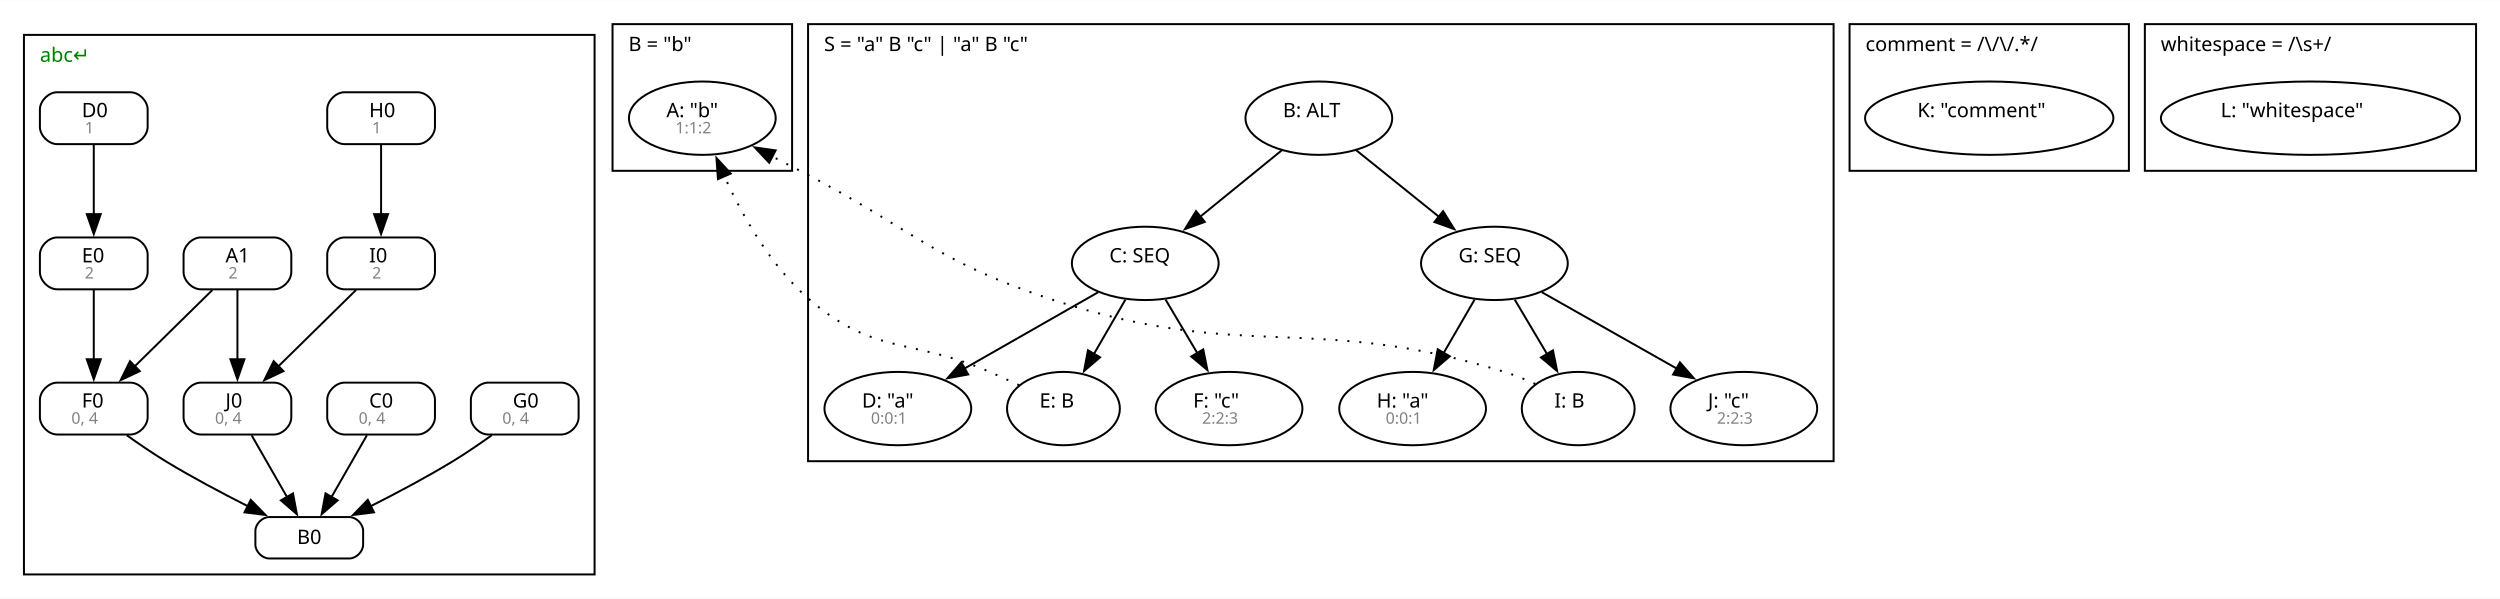
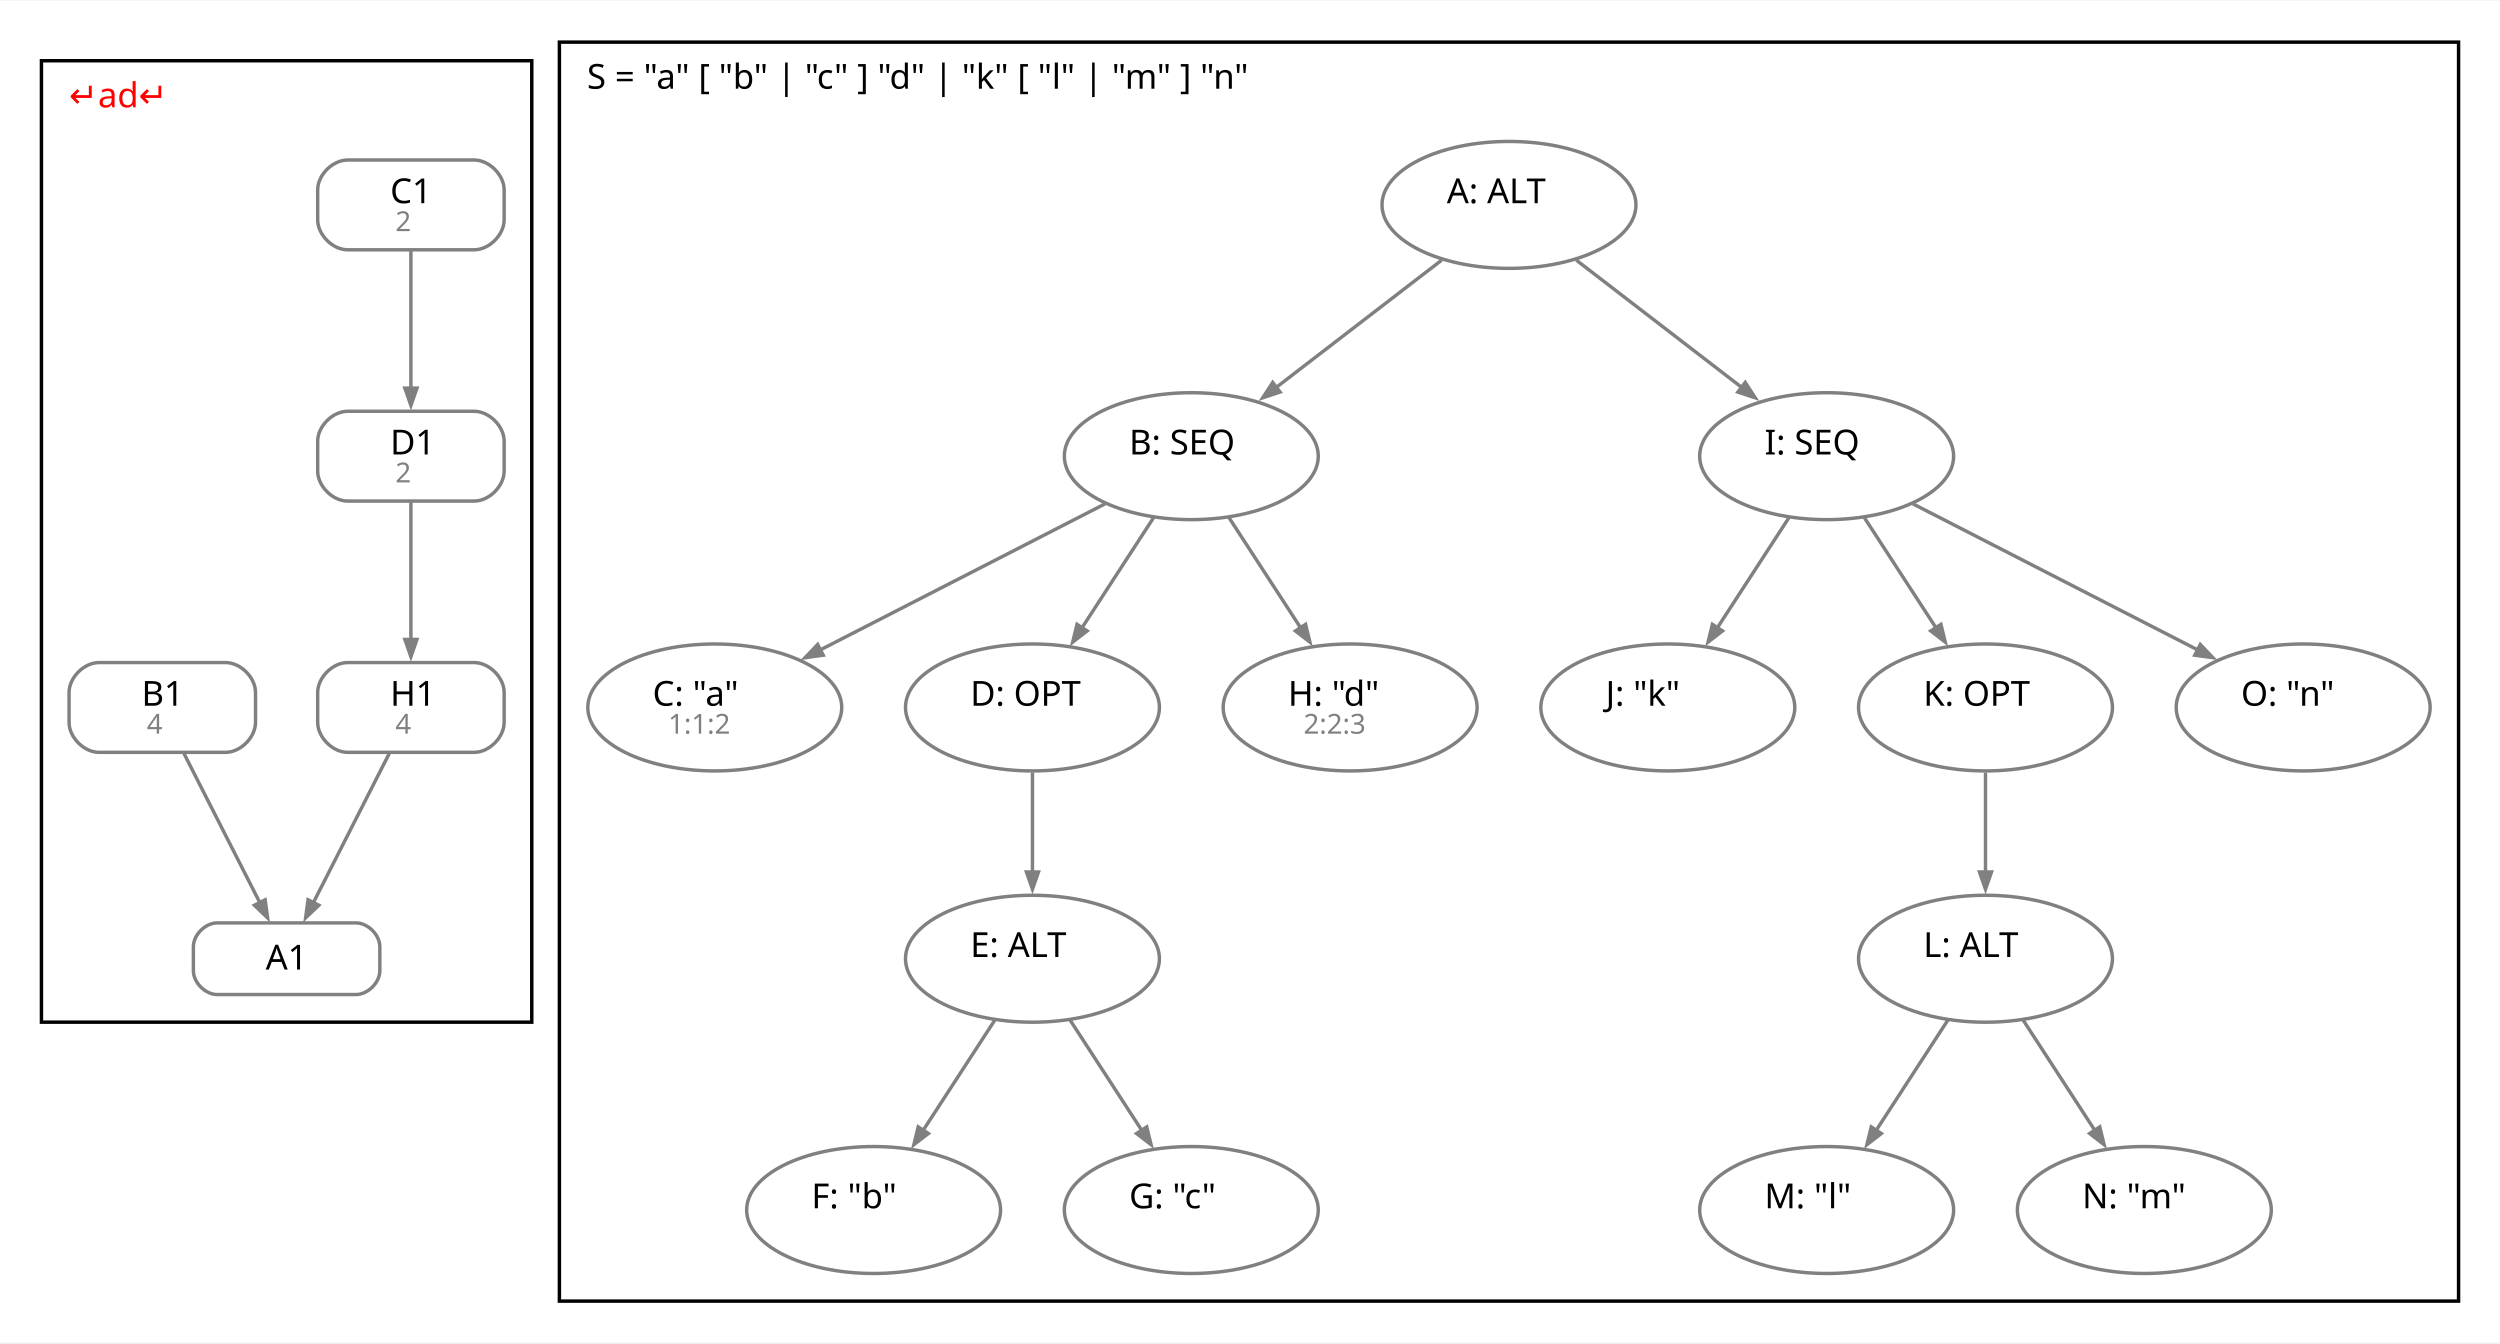
- <svg xmlns="http://www.w3.org/2000/svg" width="1253pt" height="300pt" viewBox="0.00 0.00 1253.00 299.81">
-   <g id="graph0" class="graph" transform="scale(1 1) rotate(0) translate(4 295.81)">
-     <polygon fill="white" stroke="none" points="-4,4 -4,-295.81 1249,-295.81 1249,4 -4,4" />
-     <g id="clust5" class="cluster">
-       <polygon fill="none" stroke="black" points="1071,-210.29 1071,-283.81 1237,-283.81 1237,-210.29 1071,-210.29" />
-       <text text-anchor="start" x="1079" y="-270.31" font-family="Menlo" font-size="10.00">whitespace = /\s+/</text>
-     </g>
+ <svg xmlns="http://www.w3.org/2000/svg" width="724pt" height="389pt" viewBox="0.00 0.00 724.00 388.60">
+   <g id="graph0" class="graph" transform="scale(1 1) rotate(0) translate(4 384.6)">
+     <polygon fill="white" stroke="none" points="-4,4 -4,-384.6 720,-384.6 720,4 -4,4" />
    <g id="clust1" class="cluster">
-       <polygon fill="none" stroke="black" points="8,-8 8,-278.42 294,-278.42 294,-8 8,-8" />
-       <text text-anchor="start" x="16" y="-264.92" font-family="Menlo" font-size="10.00" fill="green">abc↵</text>
+       <polygon fill="none" stroke="black" points="8,-88.78 8,-367.21 150,-367.21 150,-88.78 8,-88.78" />
+       <text text-anchor="start" x="16" y="-353.71" font-family="Menlo" font-size="10.00" fill="red">↵ad↵</text>
    </g>
    <g id="clust2" class="cluster">
-       <polygon fill="none" stroke="black" points="303,-210.29 303,-283.81 393,-283.81 393,-210.29 303,-210.29" />
-       <text text-anchor="start" x="311" y="-270.31" font-family="Menlo" font-size="10.00">B = "b"</text>
-     </g>
-     <g id="clust3" class="cluster">
-       <polygon fill="none" stroke="black" points="401,-64.75 401,-283.81 915,-283.81 915,-64.75 401,-64.75" />
-       <text text-anchor="start" x="409" y="-270.31" font-family="Menlo" font-size="10.00">S = "a" B "c" | "a" B "c"</text>
-     </g>
-     <g id="clust4" class="cluster">
-       <polygon fill="none" stroke="black" points="923,-210.29 923,-283.81 1063,-283.81 1063,-210.29 923,-210.29" />
-       <text text-anchor="start" x="931" y="-270.31" font-family="Menlo" font-size="10.00">comment = /\/\/.*/</text>
+       <polygon fill="none" stroke="black" points="158,-8 158,-372.6 708,-372.6 708,-8 158,-8" />
+       <text text-anchor="start" x="166" y="-359.1" font-family="Menlo" font-size="10.00">S = "a" [ "b" | "c" ] "d" | "k" [ "l" | "m" ] "n"</text>
    </g>
    <g id="node1" class="node">
-       <path fill="none" stroke="black" d="M133.33,-104.13C133.33,-104.13 96.67,-104.13 96.67,-104.13 92.33,-104.13 88,-99.8 88,-95.47 88,-95.47 88,-86.8 88,-86.8 88,-82.47 92.33,-78.13 96.67,-78.13 96.67,-78.13 133.33,-78.13 133.33,-78.13 137.67,-78.13 142,-82.47 142,-86.8 142,-86.8 142,-95.47 142,-95.47 142,-99.8 137.67,-104.13 133.33,-104.13" />
-       <text text-anchor="start" x="109" y="-91.63" font-family="Menlo" font-size="10.00">J0</text>
-       <text text-anchor="start" x="103.75" y="-83.53" font-family="Menlo" font-size="8.00" fill="gray"> 0, 4</text>
+       <path fill="none" stroke="gray" d="M133.33,-192.92C133.33,-192.92 96.67,-192.92 96.67,-192.92 92.33,-192.92 88,-188.59 88,-184.26 88,-184.26 88,-175.59 88,-175.59 88,-171.26 92.33,-166.92 96.67,-166.92 96.67,-166.92 133.33,-166.92 133.33,-166.92 137.67,-166.92 142,-171.26 142,-175.59 142,-175.59 142,-184.26 142,-184.26 142,-188.59 137.67,-192.92 133.33,-192.92" />
+       <text text-anchor="start" x="109" y="-180.42" font-family="Menlo" font-size="10.00">H1</text>
+       <text text-anchor="start" x="110.5" y="-172.32" font-family="Menlo" font-size="8.00" fill="gray"> 4</text>
    </g>
    <g id="node2" class="node">
-       <path fill="none" stroke="black" d="M171.08,-36.75C171.08,-36.75 130.92,-36.75 130.92,-36.75 127.46,-36.75 124,-33.29 124,-29.83 124,-29.83 124,-22.92 124,-22.92 124,-19.46 127.46,-16 130.92,-16 130.92,-16 171.08,-16 171.08,-16 174.54,-16 178,-19.46 178,-22.92 178,-22.92 178,-29.83 178,-29.83 178,-33.29 174.54,-36.75 171.08,-36.75" />
-       <text text-anchor="middle" x="151" y="-23.25" font-family="Menlo" font-size="10.00">B0</text>
+       <path fill="none" stroke="gray" d="M99.08,-117.53C99.08,-117.53 58.92,-117.53 58.92,-117.53 55.46,-117.53 52,-114.07 52,-110.61 52,-110.61 52,-103.7 52,-103.7 52,-100.24 55.46,-96.78 58.92,-96.78 58.92,-96.78 99.08,-96.78 99.08,-96.78 102.54,-96.78 106,-100.24 106,-103.7 106,-103.7 106,-110.61 106,-110.61 106,-114.07 102.54,-117.53 99.08,-117.53" />
+       <text text-anchor="middle" x="79" y="-104.03" font-family="Menlo" font-size="10.00">A1</text>
    </g>
    <g id="edge1" class="edge">
-       <path fill="none" stroke="black" d="M122.11,-77.74C127.17,-68.92 134.06,-56.91 139.84,-46.82" />
-       <polygon fill="black" stroke="black" points="142.85,-48.61 144.79,-38.19 136.78,-45.13 142.85,-48.61" />
+       <path fill="none" stroke="gray" d="M108.73,-166.6C102.58,-154.51 93.2,-136.06 86.62,-123.13" />
+       <polygon fill="gray" stroke="gray" points="88.33,-122.64 84.5,-118.97 85.21,-124.22 88.33,-122.64" />
    </g>
    <g id="node3" class="node">
-       <path fill="none" stroke="black" d="M205.33,-176.9C205.33,-176.9 168.67,-176.9 168.67,-176.9 164.33,-176.9 160,-172.57 160,-168.24 160,-168.24 160,-159.57 160,-159.57 160,-155.24 164.33,-150.9 168.67,-150.9 168.67,-150.9 205.33,-150.9 205.33,-150.9 209.67,-150.9 214,-155.24 214,-159.57 214,-159.57 214,-168.24 214,-168.24 214,-172.57 209.67,-176.9 205.33,-176.9" />
-       <text text-anchor="start" x="181" y="-164.4" font-family="Menlo" font-size="10.00">I0</text>
-       <text text-anchor="start" x="182.5" y="-156.3" font-family="Menlo" font-size="8.00" fill="gray"> 2</text>
+       <path fill="none" stroke="gray" d="M133.33,-265.69C133.33,-265.69 96.67,-265.69 96.67,-265.69 92.33,-265.69 88,-261.36 88,-257.03 88,-257.03 88,-248.36 88,-248.36 88,-244.03 92.33,-239.69 96.67,-239.69 96.67,-239.69 133.33,-239.69 133.33,-239.69 137.67,-239.69 142,-244.03 142,-248.36 142,-248.36 142,-257.03 142,-257.03 142,-261.36 137.67,-265.69 133.33,-265.69" />
+       <text text-anchor="start" x="109" y="-253.19" font-family="Menlo" font-size="10.00">D1</text>
+       <text text-anchor="start" x="110.5" y="-245.09" font-family="Menlo" font-size="8.00" fill="gray"> 2</text>
    </g>
    <g id="edge2" class="edge">
-       <path fill="none" stroke="black" d="M174.46,-150.58C163.72,-140.02 148.05,-124.62 135.5,-112.28" />
-       <polygon fill="black" stroke="black" points="138.06,-109.9 128.48,-105.38 133.16,-114.89 138.06,-109.9" />
+       <path fill="none" stroke="gray" d="M115,-239.37C115,-228.31 115,-211.92 115,-199.31" />
+       <polygon fill="gray" stroke="gray" points="116.75,-199.62 115,-194.62 113.25,-199.62 116.75,-199.62" />
    </g>
    <g id="node4" class="node">
-       <path fill="none" stroke="black" d="M205.33,-249.67C205.33,-249.67 168.67,-249.67 168.67,-249.67 164.33,-249.67 160,-245.34 160,-241.01 160,-241.01 160,-232.34 160,-232.34 160,-228.01 164.33,-223.67 168.67,-223.67 168.67,-223.67 205.33,-223.67 205.33,-223.67 209.67,-223.67 214,-228.01 214,-232.34 214,-232.34 214,-241.01 214,-241.01 214,-245.34 209.67,-249.67 205.33,-249.67" />
-       <text text-anchor="start" x="181" y="-237.17" font-family="Menlo" font-size="10.00">H0</text>
-       <text text-anchor="start" x="182.5" y="-229.07" font-family="Menlo" font-size="8.00" fill="gray"> 1</text>
+       <path fill="none" stroke="gray" d="M133.33,-338.46C133.33,-338.46 96.67,-338.46 96.67,-338.46 92.33,-338.46 88,-334.13 88,-329.8 88,-329.8 88,-321.13 88,-321.13 88,-316.8 92.33,-312.46 96.67,-312.46 96.67,-312.46 133.33,-312.46 133.33,-312.46 137.67,-312.46 142,-316.8 142,-321.13 142,-321.13 142,-329.8 142,-329.8 142,-334.13 137.67,-338.46 133.33,-338.46" />
+       <text text-anchor="start" x="109" y="-325.96" font-family="Menlo" font-size="10.00">C1</text>
+       <text text-anchor="start" x="110.5" y="-317.86" font-family="Menlo" font-size="8.00" fill="gray"> 2</text>
    </g>
    <g id="edge3" class="edge">
-       <path fill="none" stroke="black" d="M187,-223.35C187,-213.71 187,-200.02 187,-188.32" />
-       <polygon fill="black" stroke="black" points="190.5,-188.6 187,-178.6 183.5,-188.6 190.5,-188.6" />
+       <path fill="none" stroke="gray" d="M115,-312.14C115,-301.07 115,-284.69 115,-272.08" />
+       <polygon fill="gray" stroke="gray" points="116.75,-272.39 115,-267.39 113.25,-272.39 116.75,-272.39" />
    </g>
    <g id="node5" class="node">
-       <path fill="none" stroke="black" d="M277.33,-104.13C277.33,-104.13 240.67,-104.13 240.67,-104.13 236.33,-104.13 232,-99.8 232,-95.47 232,-95.47 232,-86.8 232,-86.8 232,-82.47 236.33,-78.13 240.67,-78.13 240.67,-78.13 277.33,-78.13 277.33,-78.13 281.67,-78.13 286,-82.47 286,-86.8 286,-86.8 286,-95.47 286,-95.47 286,-99.8 281.67,-104.13 277.33,-104.13" />
-       <text text-anchor="start" x="253" y="-91.63" font-family="Menlo" font-size="10.00">G0</text>
-       <text text-anchor="start" x="247.75" y="-83.53" font-family="Menlo" font-size="8.00" fill="gray"> 0, 4</text>
+       <path fill="none" stroke="gray" d="M61.33,-192.92C61.33,-192.92 24.67,-192.92 24.67,-192.92 20.33,-192.92 16,-188.59 16,-184.26 16,-184.26 16,-175.59 16,-175.59 16,-171.26 20.33,-166.92 24.67,-166.92 24.67,-166.92 61.33,-166.92 61.33,-166.92 65.67,-166.92 70,-171.26 70,-175.59 70,-175.59 70,-184.26 70,-184.26 70,-188.59 65.67,-192.92 61.33,-192.92" />
+       <text text-anchor="start" x="37" y="-180.42" font-family="Menlo" font-size="10.00">B1</text>
+       <text text-anchor="start" x="38.5" y="-172.32" font-family="Menlo" font-size="8.00" fill="gray"> 4</text>
    </g>
    <g id="edge4" class="edge">
-       <path fill="none" stroke="black" d="M242.47,-77.77C236.46,-73.47 229.53,-68.72 223,-64.75 209.84,-56.74 194.78,-48.76 181.85,-42.23" />
-       <polygon fill="black" stroke="black" points="183.44,-39.12 172.93,-37.8 180.33,-45.39 183.44,-39.12" />
+       <path fill="none" stroke="gray" d="M49.27,-166.6C55.42,-154.51 64.8,-136.06 71.38,-123.13" />
+       <polygon fill="gray" stroke="gray" points="72.79,-124.22 73.5,-118.97 69.67,-122.64 72.79,-124.22" />
    </g>
    <g id="node6" class="node">
-       <path fill="none" stroke="black" d="M61.33,-104.13C61.33,-104.13 24.67,-104.13 24.67,-104.13 20.33,-104.13 16,-99.8 16,-95.47 16,-95.47 16,-86.8 16,-86.8 16,-82.47 20.33,-78.13 24.67,-78.13 24.67,-78.13 61.33,-78.13 61.33,-78.13 65.67,-78.13 70,-82.47 70,-86.8 70,-86.8 70,-95.47 70,-95.47 70,-99.8 65.67,-104.13 61.33,-104.13" />
-       <text text-anchor="start" x="37" y="-91.63" font-family="Menlo" font-size="10.00">F0</text>
-       <text text-anchor="start" x="31.75" y="-83.53" font-family="Menlo" font-size="8.00" fill="gray"> 0, 4</text>
+       <ellipse fill="none" stroke="gray" cx="433" cy="-325.46" rx="36.77" ry="18.38" />
+       <text text-anchor="start" x="415" y="-325.96" font-family="Menlo" font-size="10.00">A: ALT</text>
+       <text text-anchor="start" x="430.75" y="-317.86" font-family="Menlo" font-size="8.00" fill="gray"> </text>
+     </g>
+     <g id="node7" class="node">
+       <ellipse fill="none" stroke="gray" cx="341" cy="-252.69" rx="36.77" ry="18.38" />
+       <text text-anchor="start" x="323" y="-253.19" font-family="Menlo" font-size="10.00">B: SEQ</text>
+       <text text-anchor="start" x="338.75" y="-245.09" font-family="Menlo" font-size="8.00" fill="gray"> </text>
    </g>
    <g id="edge5" class="edge">
-       <path fill="none" stroke="black" d="M59.53,-77.77C65.54,-73.47 72.47,-68.72 79,-64.75 92.16,-56.74 107.22,-48.76 120.15,-42.23" />
-       <polygon fill="black" stroke="black" points="121.67,-45.39 129.07,-37.8 118.56,-39.12 121.67,-45.39" />
+       <path fill="none" stroke="gray" d="M413.49,-309.45C399.46,-298.66 380.45,-284.04 365.42,-272.47" />
+       <polygon fill="gray" stroke="gray" points="366.71,-271.26 361.68,-269.6 364.58,-274.04 366.71,-271.26" />
    </g>
-     <g id="node7" class="node">
-       <path fill="none" stroke="black" d="M61.33,-176.9C61.33,-176.9 24.67,-176.9 24.67,-176.9 20.33,-176.9 16,-172.57 16,-168.24 16,-168.24 16,-159.57 16,-159.57 16,-155.24 20.33,-150.9 24.67,-150.9 24.67,-150.9 61.33,-150.9 61.33,-150.9 65.67,-150.9 70,-155.24 70,-159.57 70,-159.57 70,-168.24 70,-168.24 70,-172.57 65.67,-176.9 61.33,-176.9" />
-       <text text-anchor="start" x="37" y="-164.4" font-family="Menlo" font-size="10.00">E0</text>
-       <text text-anchor="start" x="38.5" y="-156.3" font-family="Menlo" font-size="8.00" fill="gray"> 2</text>
+     <g id="node14" class="node">
+       <ellipse fill="none" stroke="gray" cx="525" cy="-252.69" rx="36.77" ry="18.38" />
+       <text text-anchor="start" x="507" y="-253.19" font-family="Menlo" font-size="10.00">I: SEQ</text>
+       <text text-anchor="start" x="522.75" y="-245.09" font-family="Menlo" font-size="8.00" fill="gray"> </text>
+     </g>
+     <g id="edge12" class="edge">
+       <path fill="none" stroke="gray" d="M452.51,-309.45C466.54,-298.66 485.55,-284.04 500.58,-272.47" />
+       <polygon fill="gray" stroke="gray" points="501.42,-274.04 504.32,-269.6 499.29,-271.26 501.42,-274.04" />
+     </g>
+     <g id="node8" class="node">
+       <ellipse fill="none" stroke="gray" cx="203" cy="-179.92" rx="36.77" ry="18.38" />
+       <text text-anchor="start" x="185" y="-180.42" font-family="Menlo" font-size="10.00">C: "a"</text>
+       <text text-anchor="start" x="189.5" y="-172.32" font-family="Menlo" font-size="8.00" fill="gray"> 1:1:2</text>
    </g>
    <g id="edge6" class="edge">
-       <path fill="none" stroke="black" d="M43,-150.58C43,-140.94 43,-127.25 43,-115.55" />
-       <polygon fill="black" stroke="black" points="46.5,-115.83 43,-105.83 39.5,-115.83 46.5,-115.83" />
+       <path fill="none" stroke="gray" d="M316.01,-238.88C292.86,-227 258.35,-209.31 233.57,-196.6" />
+       <polygon fill="gray" stroke="gray" points="234.4,-195.06 229.15,-194.34 232.8,-198.17 234.4,-195.06" />
    </g>
-     <g id="node8" class="node">
-       <path fill="none" stroke="black" d="M61.33,-249.67C61.33,-249.67 24.67,-249.67 24.67,-249.67 20.33,-249.67 16,-245.34 16,-241.01 16,-241.01 16,-232.34 16,-232.34 16,-228.01 20.33,-223.67 24.67,-223.67 24.67,-223.67 61.33,-223.67 61.33,-223.67 65.67,-223.67 70,-228.01 70,-232.34 70,-232.34 70,-241.01 70,-241.01 70,-245.34 65.67,-249.67 61.33,-249.67" />
-       <text text-anchor="start" x="37" y="-237.17" font-family="Menlo" font-size="10.00">D0</text>
-       <text text-anchor="start" x="38.5" y="-229.07" font-family="Menlo" font-size="8.00" fill="gray"> 1</text>
+     <g id="node9" class="node">
+       <ellipse fill="none" stroke="gray" cx="295" cy="-179.92" rx="36.77" ry="18.38" />
+       <text text-anchor="start" x="277" y="-180.42" font-family="Menlo" font-size="10.00">D: OPT</text>
+       <text text-anchor="start" x="292.75" y="-172.32" font-family="Menlo" font-size="8.00" fill="gray"> </text>
    </g>
    <g id="edge7" class="edge">
-       <path fill="none" stroke="black" d="M43,-223.35C43,-213.71 43,-200.02 43,-188.32" />
-       <polygon fill="black" stroke="black" points="46.5,-188.6 43,-178.6 39.5,-188.6 46.5,-188.6" />
+       <path fill="none" stroke="gray" d="M330.1,-234.92C323.85,-225.32 315.95,-213.15 309.22,-202.8" />
+       <polygon fill="gray" stroke="gray" points="310.84,-202.08 306.65,-198.84 307.91,-203.99 310.84,-202.08" />
    </g>
-     <g id="node9" class="node">
-       <path fill="none" stroke="black" d="M205.33,-104.13C205.33,-104.13 168.67,-104.13 168.67,-104.13 164.33,-104.13 160,-99.8 160,-95.47 160,-95.47 160,-86.8 160,-86.8 160,-82.47 164.33,-78.13 168.67,-78.13 168.67,-78.13 205.33,-78.13 205.33,-78.13 209.67,-78.13 214,-82.47 214,-86.8 214,-86.8 214,-95.47 214,-95.47 214,-99.8 209.67,-104.13 205.33,-104.13" />
-       <text text-anchor="start" x="181" y="-91.63" font-family="Menlo" font-size="10.00">C0</text>
-       <text text-anchor="start" x="175.75" y="-83.53" font-family="Menlo" font-size="8.00" fill="gray"> 0, 4</text>
+     <g id="node13" class="node">
+       <ellipse fill="none" stroke="gray" cx="387" cy="-179.92" rx="36.77" ry="18.38" />
+       <text text-anchor="start" x="369" y="-180.42" font-family="Menlo" font-size="10.00">H: "d"</text>
+       <text text-anchor="start" x="373.5" y="-172.32" font-family="Menlo" font-size="8.00" fill="gray"> 2:2:3</text>
+     </g>
+     <g id="edge11" class="edge">
+       <path fill="none" stroke="gray" d="M351.9,-234.92C358.15,-225.32 366.05,-213.15 372.78,-202.8" />
+       <polygon fill="gray" stroke="gray" points="374.09,-203.99 375.35,-198.84 371.16,-202.08 374.09,-203.99" />
+     </g>
+     <g id="node10" class="node">
+       <ellipse fill="none" stroke="gray" cx="295" cy="-107.15" rx="36.77" ry="18.38" />
+       <text text-anchor="start" x="277" y="-107.65" font-family="Menlo" font-size="10.00">E: ALT</text>
+       <text text-anchor="start" x="292.75" y="-99.55" font-family="Menlo" font-size="8.00" fill="gray"> </text>
    </g>
    <g id="edge8" class="edge">
-       <path fill="none" stroke="black" d="M179.89,-77.74C174.83,-68.92 167.94,-56.91 162.16,-46.82" />
-       <polygon fill="black" stroke="black" points="165.22,-45.13 157.21,-38.19 159.15,-48.61 165.22,-45.13" />
+       <path fill="none" stroke="gray" d="M295,-161.07C295,-152.28 295,-141.57 295,-132.09" />
+       <polygon fill="gray" stroke="gray" points="296.75,-132.28 295,-127.28 293.25,-132.28 296.75,-132.28" />
    </g>
-     <g id="node10" class="node">
-       <path fill="none" stroke="black" d="M133.33,-176.9C133.33,-176.9 96.67,-176.9 96.67,-176.9 92.33,-176.9 88,-172.57 88,-168.24 88,-168.24 88,-159.57 88,-159.57 88,-155.24 92.33,-150.9 96.67,-150.9 96.67,-150.9 133.33,-150.9 133.33,-150.9 137.67,-150.9 142,-155.24 142,-159.57 142,-159.57 142,-168.24 142,-168.24 142,-172.57 137.67,-176.9 133.33,-176.9" />
-       <text text-anchor="start" x="109" y="-164.4" font-family="Menlo" font-size="10.00">A1</text>
-       <text text-anchor="start" x="110.5" y="-156.3" font-family="Menlo" font-size="8.00" fill="gray"> 2</text>
+     <g id="node11" class="node">
+       <ellipse fill="none" stroke="gray" cx="249" cy="-34.38" rx="36.77" ry="18.38" />
+       <text text-anchor="start" x="231" y="-34.88" font-family="Menlo" font-size="10.00">F: "b"</text>
+       <text text-anchor="start" x="246.75" y="-26.78" font-family="Menlo" font-size="8.00" fill="gray"> </text>
+     </g>
+     <g id="edge9" class="edge">
+       <path fill="none" stroke="gray" d="M284.1,-89.38C277.85,-79.78 269.95,-67.61 263.22,-57.26" />
+       <polygon fill="gray" stroke="gray" points="264.84,-56.54 260.65,-53.3 261.91,-58.45 264.84,-56.54" />
+     </g>
+     <g id="node12" class="node">
+       <ellipse fill="none" stroke="gray" cx="341" cy="-34.38" rx="36.77" ry="18.38" />
+       <text text-anchor="start" x="323" y="-34.88" font-family="Menlo" font-size="10.00">G: "c"</text>
+       <text text-anchor="start" x="338.75" y="-26.78" font-family="Menlo" font-size="8.00" fill="gray"> </text>
    </g>
    <g id="edge10" class="edge">
-       <path fill="none" stroke="black" d="M115,-150.58C115,-140.94 115,-127.25 115,-115.55" />
-       <polygon fill="black" stroke="black" points="118.5,-115.83 115,-105.83 111.5,-115.83 118.5,-115.83" />
+       <path fill="none" stroke="gray" d="M305.9,-89.38C312.15,-79.78 320.05,-67.61 326.78,-57.26" />
+       <polygon fill="gray" stroke="gray" points="328.09,-58.45 329.35,-53.3 325.16,-56.54 328.09,-58.45" />
    </g>
-     <g id="edge9" class="edge">
-       <path fill="none" stroke="black" d="M102.46,-150.58C91.72,-140.02 76.05,-124.62 63.5,-112.28" />
-       <polygon fill="black" stroke="black" points="66.06,-109.9 56.48,-105.38 61.16,-114.89 66.06,-109.9" />
+     <g id="node15" class="node">
+       <ellipse fill="none" stroke="gray" cx="479" cy="-179.92" rx="36.77" ry="18.38" />
+       <text text-anchor="start" x="461" y="-180.42" font-family="Menlo" font-size="10.00">J: "k"</text>
+       <text text-anchor="start" x="476.75" y="-172.32" font-family="Menlo" font-size="8.00" fill="gray"> </text>
    </g>
-     <g id="node11" class="node">
-       <ellipse fill="none" stroke="black" cx="348" cy="-236.67" rx="36.77" ry="18.38" />
-       <text text-anchor="start" x="330" y="-237.17" font-family="Menlo" font-size="10.00">A: "b"</text>
-       <text text-anchor="start" x="334.5" y="-229.07" font-family="Menlo" font-size="8.00" fill="gray"> 1:1:2</text>
+     <g id="edge13" class="edge">
+       <path fill="none" stroke="gray" d="M514.1,-234.92C507.85,-225.32 499.95,-213.15 493.22,-202.8" />
+       <polygon fill="gray" stroke="gray" points="494.84,-202.08 490.65,-198.84 491.91,-203.99 494.84,-202.08" />
    </g>
-     <g id="node12" class="node">
-       <ellipse fill="none" stroke="black" cx="657" cy="-236.67" rx="36.77" ry="18.38" />
-       <text text-anchor="start" x="639" y="-237.17" font-family="Menlo" font-size="10.00">B: ALT</text>
-       <text text-anchor="start" x="654.75" y="-229.07" font-family="Menlo" font-size="8.00" fill="gray"> </text>
+     <g id="node16" class="node">
+       <ellipse fill="none" stroke="gray" cx="571" cy="-179.92" rx="36.77" ry="18.38" />
+       <text text-anchor="start" x="553" y="-180.42" font-family="Menlo" font-size="10.00">K: OPT</text>
+       <text text-anchor="start" x="568.75" y="-172.32" font-family="Menlo" font-size="8.00" fill="gray"> </text>
    </g>
-     <g id="node13" class="node">
-       <ellipse fill="none" stroke="black" cx="570" cy="-163.9" rx="36.77" ry="18.38" />
-       <text text-anchor="start" x="552" y="-164.4" font-family="Menlo" font-size="10.00">C: SEQ</text>
-       <text text-anchor="start" x="567.75" y="-156.3" font-family="Menlo" font-size="8.00" fill="gray"> </text>
+     <g id="edge14" class="edge">
+       <path fill="none" stroke="gray" d="M535.9,-234.92C542.15,-225.32 550.05,-213.15 556.78,-202.8" />
+       <polygon fill="gray" stroke="gray" points="558.09,-203.99 559.35,-198.84 555.16,-202.08 558.09,-203.99" />
    </g>
-     <g id="edge11" class="edge">
-       <path fill="none" stroke="black" d="M638.55,-220.67C626.63,-210.97 610.92,-198.19 597.54,-187.3" />
-       <polygon fill="black" stroke="black" points="599.86,-184.69 589.9,-181.09 595.45,-190.12 599.86,-184.69" />
+     <g id="node20" class="node">
+       <ellipse fill="none" stroke="gray" cx="663" cy="-179.92" rx="36.77" ry="18.38" />
+       <text text-anchor="start" x="645" y="-180.42" font-family="Menlo" font-size="10.00">O: "n"</text>
+       <text text-anchor="start" x="660.75" y="-172.32" font-family="Menlo" font-size="8.00" fill="gray"> </text>
+     </g>
+     <g id="edge18" class="edge">
+       <path fill="none" stroke="gray" d="M549.99,-238.88C573.14,-227 607.65,-209.31 632.43,-196.6" />
+       <polygon fill="gray" stroke="gray" points="633.2,-198.17 636.85,-194.34 631.6,-195.06 633.2,-198.17" />
    </g>
    <g id="node17" class="node">
-       <ellipse fill="none" stroke="black" cx="745" cy="-163.9" rx="36.77" ry="18.38" />
-       <text text-anchor="start" x="727" y="-164.4" font-family="Menlo" font-size="10.00">G: SEQ</text>
-       <text text-anchor="start" x="742.75" y="-156.3" font-family="Menlo" font-size="8.00" fill="gray"> </text>
+       <ellipse fill="none" stroke="gray" cx="571" cy="-107.15" rx="36.77" ry="18.38" />
+       <text text-anchor="start" x="553" y="-107.65" font-family="Menlo" font-size="10.00">L: ALT</text>
+       <text text-anchor="start" x="568.75" y="-99.55" font-family="Menlo" font-size="8.00" fill="gray"> </text>
    </g>
    <g id="edge15" class="edge">
-       <path fill="none" stroke="black" d="M675.66,-220.67C687.71,-210.97 703.61,-198.19 717.15,-187.3" />
-       <polygon fill="black" stroke="black" points="719.28,-190.08 724.88,-181.08 714.9,-184.62 719.28,-190.08" />
-     </g>
-     <g id="node14" class="node">
-       <ellipse fill="none" stroke="black" cx="446" cy="-91.13" rx="36.77" ry="18.38" />
-       <text text-anchor="start" x="428" y="-91.63" font-family="Menlo" font-size="10.00">D: "a"</text>
-       <text text-anchor="start" x="432.5" y="-83.53" font-family="Menlo" font-size="8.00" fill="gray"> 0:0:1</text>
-     </g>
-     <g id="edge12" class="edge">
-       <path fill="none" stroke="black" d="M546.38,-149.43C527.42,-138.6 500.56,-123.28 479.4,-111.2" />
-       <polygon fill="black" stroke="black" points="481.26,-108.23 470.84,-106.31 477.79,-114.31 481.26,-108.23" />
-     </g>
-     <g id="node15" class="node">
-       <ellipse fill="none" stroke="black" cx="529" cy="-91.13" rx="28.28" ry="18.38" />
-       <text text-anchor="start" x="517" y="-91.63" font-family="Menlo" font-size="10.00">E: B</text>
-       <text text-anchor="start" x="526.75" y="-83.53" font-family="Menlo" font-size="8.00" fill="gray"> </text>
-     </g>
-     <g id="edge13" class="edge">
-       <path fill="none" stroke="black" d="M560.08,-145.77C555.32,-137.57 549.53,-127.56 544.23,-118.43" />
-       <polygon fill="black" stroke="black" points="547.35,-116.83 539.31,-109.93 541.29,-120.34 547.35,-116.83" />
-     </g>
-     <g id="node16" class="node">
-       <ellipse fill="none" stroke="black" cx="612" cy="-91.13" rx="36.77" ry="18.38" />
-       <text text-anchor="start" x="594" y="-91.63" font-family="Menlo" font-size="10.00">F: "c"</text>
-       <text text-anchor="start" x="598.5" y="-83.53" font-family="Menlo" font-size="8.00" fill="gray"> 2:2:3</text>
-     </g>
-     <g id="edge14" class="edge">
-       <path fill="none" stroke="black" d="M580.17,-145.77C584.96,-137.69 590.8,-127.85 596.16,-118.82" />
-       <polygon fill="black" stroke="black" points="599.06,-120.8 601.15,-110.41 593.04,-117.22 599.06,-120.8" />
-     </g>
-     <g id="edge19" class="edge">
-       <path fill="none" stroke="black" stroke-dasharray="1,5" d="M506.79,-102.83C501.94,-105.09 496.82,-107.43 492,-109.52 452.49,-126.69 434.79,-117.57 402,-145.52 382.41,-162.22 368.01,-187.89 359.03,-207.58" />
-       <polygon fill="black" stroke="black" points="355.84,-206.13 355.09,-216.7 362.27,-208.91 355.84,-206.13" />
+       <path fill="none" stroke="gray" d="M571,-161.07C571,-152.28 571,-141.57 571,-132.09" />
+       <polygon fill="gray" stroke="gray" points="572.75,-132.28 571,-127.28 569.25,-132.28 572.75,-132.28" />
    </g>
    <g id="node18" class="node">
-       <ellipse fill="none" stroke="black" cx="704" cy="-91.13" rx="36.77" ry="18.38" />
-       <text text-anchor="start" x="686" y="-91.63" font-family="Menlo" font-size="10.00">H: "a"</text>
-       <text text-anchor="start" x="690.5" y="-83.53" font-family="Menlo" font-size="8.00" fill="gray"> 0:0:1</text>
+       <ellipse fill="none" stroke="gray" cx="525" cy="-34.38" rx="36.77" ry="18.38" />
+       <text text-anchor="start" x="507" y="-34.88" font-family="Menlo" font-size="10.00">M: "l"</text>
+       <text text-anchor="start" x="522.75" y="-26.78" font-family="Menlo" font-size="8.00" fill="gray"> </text>
    </g>
    <g id="edge16" class="edge">
-       <path fill="none" stroke="black" d="M735.08,-145.77C730.39,-137.69 724.69,-127.85 719.46,-118.82" />
-       <polygon fill="black" stroke="black" points="722.63,-117.32 714.59,-110.42 716.58,-120.83 722.63,-117.32" />
+       <path fill="none" stroke="gray" d="M560.1,-89.38C553.85,-79.78 545.95,-67.61 539.22,-57.26" />
+       <polygon fill="gray" stroke="gray" points="540.84,-56.54 536.65,-53.3 537.91,-58.45 540.84,-56.54" />
    </g>
    <g id="node19" class="node">
-       <ellipse fill="none" stroke="black" cx="787" cy="-91.13" rx="28.28" ry="18.38" />
-       <text text-anchor="start" x="775" y="-91.63" font-family="Menlo" font-size="10.00">I: B</text>
-       <text text-anchor="start" x="784.75" y="-83.53" font-family="Menlo" font-size="8.00" fill="gray"> </text>
+       <ellipse fill="none" stroke="gray" cx="617" cy="-34.38" rx="36.77" ry="18.38" />
+       <text text-anchor="start" x="599" y="-34.88" font-family="Menlo" font-size="10.00">N: "m"</text>
+       <text text-anchor="start" x="614.75" y="-26.78" font-family="Menlo" font-size="8.00" fill="gray"> </text>
    </g>
    <g id="edge17" class="edge">
-       <path fill="none" stroke="black" d="M755.17,-145.77C760.04,-137.57 765.97,-127.56 771.4,-118.43" />
-       <polygon fill="black" stroke="black" points="774.35,-120.31 776.44,-109.92 768.33,-116.74 774.35,-120.31" />
-     </g>
-     <g id="node20" class="node">
-       <ellipse fill="none" stroke="black" cx="870" cy="-91.13" rx="36.77" ry="18.38" />
-       <text text-anchor="start" x="852" y="-91.63" font-family="Menlo" font-size="10.00">J: "c"</text>
-       <text text-anchor="start" x="856.5" y="-83.53" font-family="Menlo" font-size="8.00" fill="gray"> 2:2:3</text>
-     </g>
-     <g id="edge18" class="edge">
-       <path fill="none" stroke="black" d="M768.81,-149.43C787.92,-138.6 815,-123.28 836.33,-111.2" />
-       <polygon fill="black" stroke="black" points="837.99,-114.28 844.97,-106.31 834.54,-108.19 837.99,-114.28" />
-     </g>
-     <g id="edge20" class="edge">
-       <path fill="none" stroke="black" stroke-dasharray="1,5" d="M765.49,-103.48C760.51,-105.76 755.16,-107.93 750,-109.52 652.79,-139.44 620.71,-114.03 524,-145.52 463.75,-165.14 453.35,-181.32 397,-210.29 392.47,-212.62 387.7,-215.08 383,-217.51" />
-       <polygon fill="black" stroke="black" points="381.53,-214.33 374.26,-222.03 384.75,-220.54 381.53,-214.33" />
-     </g>
-     <g id="node21" class="node">
-       <ellipse fill="none" stroke="black" cx="993" cy="-236.67" rx="62.23" ry="18.38" />
-       <text text-anchor="start" x="957" y="-237.17" font-family="Menlo" font-size="10.00">K: "comment"</text>
-       <text text-anchor="start" x="990.75" y="-229.07" font-family="Menlo" font-size="8.00" fill="gray"> </text>
-     </g>
-     <g id="node22" class="node">
-       <ellipse fill="none" stroke="black" cx="1154" cy="-236.67" rx="74.95" ry="18.38" />
-       <text text-anchor="start" x="1109" y="-237.17" font-family="Menlo" font-size="10.00">L: "whitespace"</text>
-       <text text-anchor="start" x="1151.75" y="-229.07" font-family="Menlo" font-size="8.00" fill="gray"> </text>
+       <path fill="none" stroke="gray" d="M581.9,-89.38C588.15,-79.78 596.05,-67.61 602.78,-57.26" />
+       <polygon fill="gray" stroke="gray" points="604.09,-58.45 605.35,-53.3 601.16,-56.54 604.09,-58.45" />
    </g>
  </g>
</svg>
